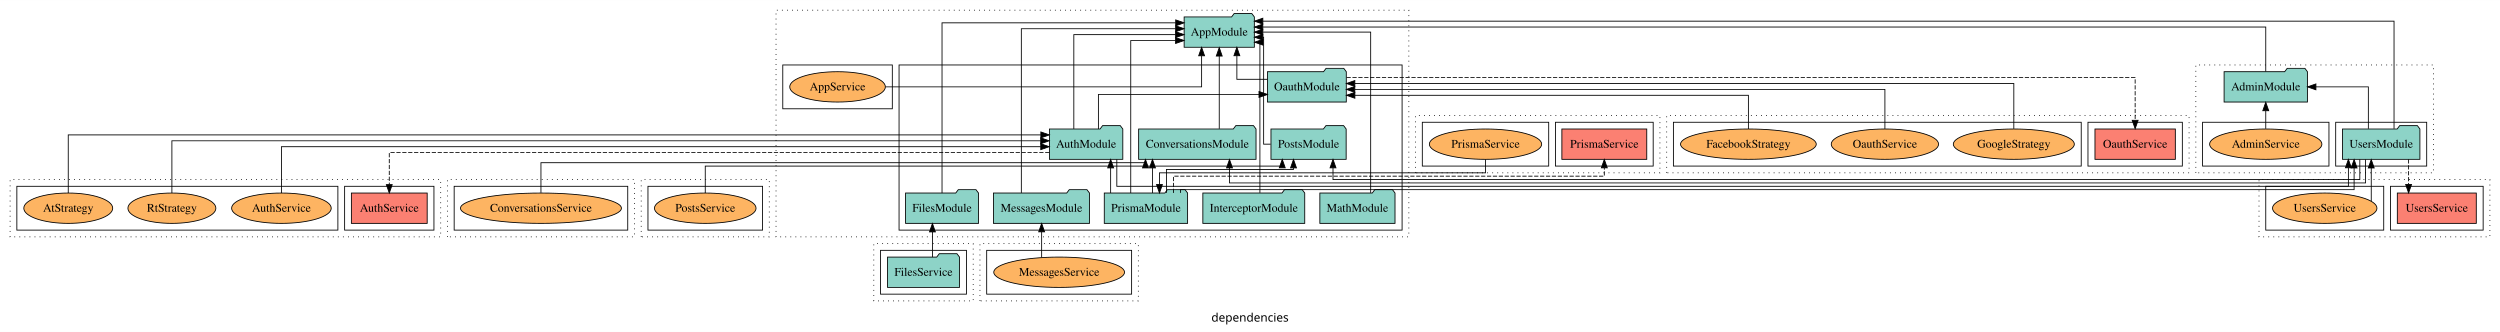
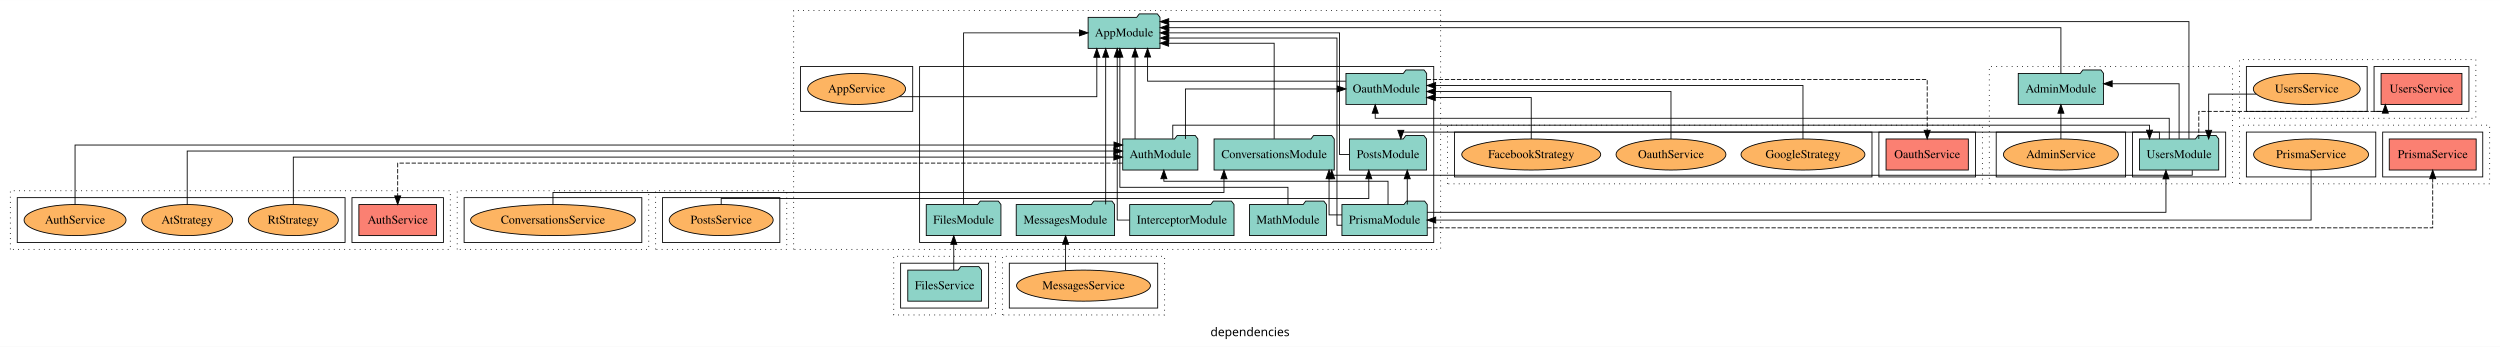
- <svg xmlns="http://www.w3.org/2000/svg" width="2967pt" height="394pt" viewBox="0.00 0.00 2967.00 393.80">
-   <g id="graph0" class="graph" transform="scale(1 1) rotate(0) translate(4 389.8)">
-     <polygon fill="white" stroke="transparent" points="-4,4 -4,-389.8 2963,-389.8 2963,4 -4,4" />
-     <text text-anchor="middle" x="1479.5" y="-8.2" font-family="sans-serif" font-size="14.00">dependencies</text>
+ <svg xmlns="http://www.w3.org/2000/svg" width="2898pt" height="402pt" viewBox="0.00 0.00 2898.00 401.80">
+   <g id="graph0" class="graph" transform="scale(1 1) rotate(0) translate(4 397.8)">
+     <polygon fill="white" stroke="transparent" points="-4,4 -4,-397.8 2894,-397.8 2894,4 -4,4" />
+     <text text-anchor="middle" x="1445" y="-8.2" font-family="sans-serif" font-size="14.00">dependencies</text>
    <g id="clust1" class="cluster">
-       <polygon fill="none" stroke="black" stroke-dasharray="1,5" points="2602,-184.8 2602,-312.8 2884,-312.8 2884,-184.8 2602,-184.8" />
+       <polygon fill="none" stroke="black" stroke-dasharray="1,5" points="2302,-184.8 2302,-320.8 2584,-320.8 2584,-184.8 2302,-184.8" />
    </g>
    <g id="clust3" class="cluster">
-       <polygon fill="none" stroke="black" points="2768,-192.8 2768,-244.8 2876,-244.8 2876,-192.8 2768,-192.8" />
+       <polygon fill="none" stroke="black" points="2468,-192.8 2468,-244.8 2576,-244.8 2576,-192.8 2468,-192.8" />
    </g>
    <g id="clust6" class="cluster">
-       <polygon fill="none" stroke="black" points="2610,-192.8 2610,-244.8 2760,-244.8 2760,-192.8 2610,-192.8" />
+       <polygon fill="none" stroke="black" points="2310,-192.8 2310,-244.8 2460,-244.8 2460,-192.8 2310,-192.8" />
    </g>
    <g id="clust7" class="cluster">
-       <polygon fill="none" stroke="black" stroke-dasharray="1,5" points="917,-108.8 917,-377.8 1668,-377.8 1668,-108.8 917,-108.8" />
+       <polygon fill="none" stroke="black" stroke-dasharray="1,5" points="916,-108.8 916,-385.8 1666,-385.8 1666,-108.8 916,-108.8" />
    </g>
    <g id="clust9" class="cluster">
-       <polygon fill="none" stroke="black" points="1063,-116.8 1063,-312.8 1660,-312.8 1660,-116.8 1063,-116.8" />
+       <polygon fill="none" stroke="black" points="1062,-116.8 1062,-320.8 1658,-320.8 1658,-116.8 1062,-116.8" />
    </g>
    <g id="clust12" class="cluster">
-       <polygon fill="none" stroke="black" points="925,-260.8 925,-312.8 1055,-312.8 1055,-260.8 925,-260.8" />
+       <polygon fill="none" stroke="black" points="924,-268.8 924,-320.8 1054,-320.8 1054,-268.8 924,-268.8" />
    </g>
    <g id="clust13" class="cluster">
-       <polygon fill="none" stroke="black" stroke-dasharray="1,5" points="8,-108.8 8,-176.8 519,-176.8 519,-108.8 8,-108.8" />
+       <polygon fill="none" stroke="black" stroke-dasharray="1,5" points="8,-108.8 8,-176.8 518,-176.8 518,-108.8 8,-108.8" />
    </g>
    <g id="clust16" class="cluster">
-       <polygon fill="none" stroke="black" points="405,-116.8 405,-168.8 511,-168.8 511,-116.8 405,-116.8" />
+       <polygon fill="none" stroke="black" points="404,-116.8 404,-168.8 510,-168.8 510,-116.8 404,-116.8" />
    </g>
    <g id="clust18" class="cluster">
-       <polygon fill="none" stroke="black" points="16,-116.8 16,-168.8 397,-168.8 397,-116.8 16,-116.8" />
+       <polygon fill="none" stroke="black" points="16,-116.8 16,-168.8 396,-168.8 396,-116.8 16,-116.8" />
    </g>
    <g id="clust19" class="cluster">
-       <polygon fill="none" stroke="black" stroke-dasharray="1,5" points="527,-108.8 527,-176.8 749,-176.8 749,-108.8 527,-108.8" />
+       <polygon fill="none" stroke="black" stroke-dasharray="1,5" points="526,-108.8 526,-176.8 748,-176.8 748,-108.8 526,-108.8" />
    </g>
    <g id="clust24" class="cluster">
-       <polygon fill="none" stroke="black" points="535,-116.8 535,-168.8 741,-168.8 741,-116.8 535,-116.8" />
+       <polygon fill="none" stroke="black" points="534,-116.8 534,-168.8 740,-168.8 740,-116.8 534,-116.8" />
    </g>
    <g id="clust25" class="cluster">
-       <polygon fill="none" stroke="black" stroke-dasharray="1,5" points="1033,-32.8 1033,-100.8 1151,-100.8 1151,-32.8 1033,-32.8" />
+       <polygon fill="none" stroke="black" stroke-dasharray="1,5" points="1032,-32.8 1032,-100.8 1150,-100.8 1150,-32.8 1032,-32.8" />
    </g>
    <g id="clust27" class="cluster">
-       <polygon fill="none" stroke="black" points="1041,-40.8 1041,-92.8 1143,-92.8 1143,-40.8 1041,-40.8" />
+       <polygon fill="none" stroke="black" points="1040,-40.8 1040,-92.8 1142,-92.8 1142,-40.8 1040,-40.8" />
    </g>
    <g id="clust43" class="cluster">
-       <polygon fill="none" stroke="black" stroke-dasharray="1,5" points="1159,-32.8 1159,-100.8 1347,-100.8 1347,-32.8 1159,-32.8" />
+       <polygon fill="none" stroke="black" stroke-dasharray="1,5" points="1158,-32.8 1158,-100.8 1346,-100.8 1346,-32.8 1158,-32.8" />
    </g>
    <g id="clust48" class="cluster">
-       <polygon fill="none" stroke="black" points="1167,-40.8 1167,-92.8 1339,-92.8 1339,-40.8 1167,-40.8" />
+       <polygon fill="none" stroke="black" points="1166,-40.8 1166,-92.8 1338,-92.8 1338,-40.8 1166,-40.8" />
    </g>
    <g id="clust49" class="cluster">
-       <polygon fill="none" stroke="black" stroke-dasharray="1,5" points="1974,-184.8 1974,-252.8 2594,-252.8 2594,-184.8 1974,-184.8" />
+       <polygon fill="none" stroke="black" stroke-dasharray="1,5" points="1674,-184.8 1674,-252.8 2294,-252.8 2294,-184.8 1674,-184.8" />
    </g>
    <g id="clust52" class="cluster">
-       <polygon fill="none" stroke="black" points="2474,-192.8 2474,-244.8 2586,-244.8 2586,-192.8 2474,-192.8" />
+       <polygon fill="none" stroke="black" points="2174,-192.8 2174,-244.8 2286,-244.8 2286,-192.8 2174,-192.8" />
    </g>
    <g id="clust54" class="cluster">
-       <polygon fill="none" stroke="black" points="1982,-192.8 1982,-244.8 2466,-244.8 2466,-192.8 1982,-192.8" />
+       <polygon fill="none" stroke="black" points="1682,-192.8 1682,-244.8 2166,-244.8 2166,-192.8 1682,-192.8" />
    </g>
    <g id="clust55" class="cluster">
-       <polygon fill="none" stroke="black" stroke-dasharray="1,5" points="757,-108.8 757,-176.8 909,-176.8 909,-108.8 757,-108.8" />
+       <polygon fill="none" stroke="black" stroke-dasharray="1,5" points="756,-108.8 756,-176.8 908,-176.8 908,-108.8 756,-108.8" />
    </g>
    <g id="clust60" class="cluster">
-       <polygon fill="none" stroke="black" points="765,-116.8 765,-168.8 901,-168.8 901,-116.8 765,-116.8" />
+       <polygon fill="none" stroke="black" points="764,-116.8 764,-168.8 900,-168.8 900,-116.8 764,-116.8" />
    </g>
    <g id="clust61" class="cluster">
-       <polygon fill="none" stroke="black" stroke-dasharray="1,5" points="1676,-184.8 1676,-252.8 1966,-252.8 1966,-184.8 1676,-184.8" />
+       <polygon fill="none" stroke="black" stroke-dasharray="1,5" points="2592,-184.8 2592,-252.8 2882,-252.8 2882,-184.8 2592,-184.8" />
    </g>
    <g id="clust64" class="cluster">
-       <polygon fill="none" stroke="black" points="1842,-192.8 1842,-244.8 1958,-244.8 1958,-192.8 1842,-192.8" />
+       <polygon fill="none" stroke="black" points="2758,-192.8 2758,-244.8 2874,-244.8 2874,-192.8 2758,-192.8" />
    </g>
    <g id="clust66" class="cluster">
-       <polygon fill="none" stroke="black" points="1684,-192.8 1684,-244.8 1834,-244.8 1834,-192.8 1684,-192.8" />
+       <polygon fill="none" stroke="black" points="2600,-192.8 2600,-244.8 2750,-244.8 2750,-192.8 2600,-192.8" />
    </g>
    <g id="clust67" class="cluster">
-       <polygon fill="none" stroke="black" stroke-dasharray="1,5" points="2677,-108.8 2677,-176.8 2951,-176.8 2951,-108.8 2677,-108.8" />
+       <polygon fill="none" stroke="black" stroke-dasharray="1,5" points="2592,-260.8 2592,-328.8 2866,-328.8 2866,-260.8 2592,-260.8" />
    </g>
    <g id="clust70" class="cluster">
-       <polygon fill="none" stroke="black" points="2833,-116.8 2833,-168.8 2943,-168.8 2943,-116.8 2833,-116.8" />
+       <polygon fill="none" stroke="black" points="2748,-268.8 2748,-320.8 2858,-320.8 2858,-268.8 2748,-268.8" />
    </g>
    <g id="clust72" class="cluster">
-       <polygon fill="none" stroke="black" points="2685,-116.8 2685,-168.8 2825,-168.8 2825,-116.8 2685,-116.8" />
+       <polygon fill="none" stroke="black" points="2600,-268.8 2600,-320.8 2740,-320.8 2740,-268.8 2600,-268.8" />
    </g>
    <g id="node1" class="node">
-       <polygon fill="#8dd3c7" stroke="black" points="2867.94,-236.8 2864.94,-240.8 2843.94,-240.8 2840.94,-236.8 2776.06,-236.8 2776.06,-200.8 2867.94,-200.8 2867.94,-236.8" />
-       <text text-anchor="middle" x="2822" y="-214.6" font-family="Times,serif" font-size="14.00">UsersModule</text>
+       <polygon fill="#8dd3c7" stroke="black" points="2567.94,-236.8 2564.94,-240.8 2543.94,-240.8 2540.94,-236.8 2476.06,-236.8 2476.06,-200.8 2567.94,-200.8 2567.94,-236.8" />
+       <text text-anchor="middle" x="2522" y="-214.6" font-family="Times,serif" font-size="14.00">UsersModule</text>
    </g>
    <g id="node2" class="node">
-       <polygon fill="#8dd3c7" stroke="black" points="2734.44,-304.8 2731.44,-308.8 2710.44,-308.8 2707.44,-304.8 2635.56,-304.8 2635.56,-268.8 2734.44,-268.8 2734.44,-304.8" />
-       <text text-anchor="middle" x="2685" y="-282.6" font-family="Times,serif" font-size="14.00">AdminModule</text>
+       <polygon fill="#8dd3c7" stroke="black" points="2434.44,-312.8 2431.44,-316.8 2410.44,-316.8 2407.44,-312.8 2335.56,-312.8 2335.56,-276.8 2434.44,-276.8 2434.44,-312.8" />
+       <text text-anchor="middle" x="2385" y="-290.6" font-family="Times,serif" font-size="14.00">AdminModule</text>
    </g>
    <g id="edge1" class="edge">
-       <path fill="none" stroke="black" d="M2806.76,-237.02C2806.76,-257.17 2806.76,-286.8 2806.76,-286.8 2806.76,-286.8 2744.52,-286.8 2744.52,-286.8" />
-       <polygon fill="black" stroke="black" points="2744.52,-283.3 2734.52,-286.8 2744.52,-290.3 2744.52,-283.3" />
+       <path fill="none" stroke="black" d="M2522,-237C2522,-261.16 2522,-300.8 2522,-300.8 2522,-300.8 2444.46,-300.8 2444.46,-300.8" />
+       <polygon fill="black" stroke="black" points="2444.46,-297.3 2434.46,-300.8 2444.46,-304.3 2444.46,-297.3" />
    </g>
    <g id="node5" class="node">
-       <polygon fill="#8dd3c7" stroke="black" points="1486.66,-236.8 1483.66,-240.8 1462.66,-240.8 1459.66,-236.8 1347.34,-236.8 1347.34,-200.8 1486.66,-200.8 1486.66,-236.8" />
-       <text text-anchor="middle" x="1417" y="-214.6" font-family="Times,serif" font-size="14.00">ConversationsModule</text>
+       <polygon fill="#8dd3c7" stroke="black" points="1542.66,-236.8 1539.66,-240.8 1518.66,-240.8 1515.66,-236.8 1403.34,-236.8 1403.34,-200.8 1542.66,-200.8 1542.66,-236.8" />
+       <text text-anchor="middle" x="1473" y="-214.6" font-family="Times,serif" font-size="14.00">ConversationsModule</text>
    </g>
    <g id="edge21" class="edge">
-       <path fill="none" stroke="black" d="M2803.42,-200.62C2803.42,-187.76 2803.42,-172.8 2803.42,-172.8 2803.42,-172.8 1455.17,-172.8 1455.17,-172.8 1455.17,-172.8 1455.17,-190.62 1455.17,-190.62" />
-       <polygon fill="black" stroke="black" points="1451.67,-190.62 1455.17,-200.62 1458.67,-190.62 1451.67,-190.62" />
+       <path fill="none" stroke="black" d="M2537.24,-200.61C2537.24,-197.26 2537.24,-194.8 2537.24,-194.8 2537.24,-194.8 1539.74,-194.8 1539.74,-194.8 1539.74,-194.8 1539.74,-195.38 1539.74,-195.38" />
+       <polygon fill="black" stroke="black" points="1536.24,-190.61 1539.74,-200.61 1543.24,-190.61 1536.24,-190.61" />
+     </g>
+     <g id="node10" class="node">
+       <polygon fill="#8dd3c7" stroke="black" points="1649.77,-312.8 1646.77,-316.8 1625.77,-316.8 1622.77,-312.8 1556.23,-312.8 1556.23,-276.8 1649.77,-276.8 1649.77,-312.8" />
+       <text text-anchor="middle" x="1603" y="-290.6" font-family="Times,serif" font-size="14.00">OauthModule</text>
+     </g>
+     <g id="edge26" class="edge">
+       <path fill="none" stroke="black" d="M2510.57,-236.86C2510.57,-248.24 2510.57,-260.8 2510.57,-260.8 2510.57,-260.8 1590.15,-260.8 1590.15,-260.8 1590.15,-260.8 1590.15,-266.61 1590.15,-266.61" />
+       <polygon fill="black" stroke="black" points="1586.65,-266.61 1590.15,-276.61 1593.65,-266.61 1586.65,-266.61" />
    </g>
    <g id="node11" class="node">
-       <polygon fill="#8dd3c7" stroke="black" points="1593.62,-236.8 1590.62,-240.8 1569.62,-240.8 1566.62,-236.8 1504.38,-236.8 1504.38,-200.8 1593.62,-200.8 1593.62,-236.8" />
-       <text text-anchor="middle" x="1549" y="-214.6" font-family="Times,serif" font-size="14.00">PostsModule</text>
+       <polygon fill="#8dd3c7" stroke="black" points="1649.62,-236.8 1646.62,-240.8 1625.62,-240.8 1622.62,-236.8 1560.38,-236.8 1560.38,-200.8 1649.62,-200.8 1649.62,-236.8" />
+       <text text-anchor="middle" x="1605" y="-214.6" font-family="Times,serif" font-size="14.00">PostsModule</text>
+     </g>
+     <g id="edge32" class="edge">
+       <path fill="none" stroke="black" d="M2499.14,-236.86C2499.14,-241.29 2499.14,-244.8 2499.14,-244.8 2499.14,-244.8 1619.85,-244.8 1619.85,-244.8 1619.85,-244.8 1619.85,-244.01 1619.85,-244.01" />
+       <polygon fill="black" stroke="black" points="1623.35,-246.86 1619.85,-236.86 1616.35,-246.86 1623.35,-246.86" />
+     </g>
+     <g id="node13" class="node">
+       <polygon fill="#8dd3c7" stroke="black" points="1340.66,-377.8 1337.66,-381.8 1316.66,-381.8 1313.66,-377.8 1257.34,-377.8 1257.34,-341.8 1340.66,-341.8 1340.66,-377.8" />
+       <text text-anchor="middle" x="1299" y="-355.6" font-family="Times,serif" font-size="14.00">AppModule</text>
+     </g>
+     <g id="edge13" class="edge">
+       <path fill="none" stroke="black" d="M2533.43,-237.07C2533.43,-277.86 2533.43,-372.8 2533.43,-372.8 2533.43,-372.8 1350.78,-372.8 1350.78,-372.8" />
+       <polygon fill="black" stroke="black" points="1350.78,-369.3 1340.78,-372.8 1350.78,-376.3 1350.78,-369.3" />
+     </g>
+     <g id="node29" class="node">
+       <polygon fill="#fb8072" stroke="black" points="2849.86,-312.8 2756.14,-312.8 2756.14,-276.8 2849.86,-276.8 2849.86,-312.8" />
+       <text text-anchor="middle" x="2803" y="-290.6" font-family="Times,serif" font-size="14.00">UsersService </text>
+     </g>
+     <g id="edge38" class="edge">
+       <path fill="none" stroke="black" stroke-dasharray="5,2" d="M2544.86,-236.85C2544.86,-251.17 2544.86,-268.8 2544.86,-268.8 2544.86,-268.8 2761.07,-268.8 2761.07,-268.8 2761.07,-268.8 2761.07,-269.59 2761.07,-269.59" />
+       <polygon fill="black" stroke="black" points="2757.57,-266.74 2761.07,-276.74 2764.57,-266.74 2757.57,-266.74" />
+     </g>
+     <g id="edge3" class="edge">
+       <path fill="none" stroke="black" d="M2385,-313.08C2385,-334.12 2385,-365.8 2385,-365.8 2385,-365.8 1350.91,-365.8 1350.91,-365.8" />
+       <polygon fill="black" stroke="black" points="1350.91,-362.3 1340.91,-365.8 1350.91,-369.3 1350.91,-362.3" />
+     </g>
+     <g id="node3" class="node">
+       <ellipse fill="#fdb462" stroke="black" cx="2385" cy="-218.8" rx="66.64" ry="18" />
+       <text text-anchor="middle" x="2385" y="-214.6" font-family="Times,serif" font-size="14.00">AdminService</text>
+     </g>
+     <g id="edge2" class="edge">
+       <path fill="none" stroke="black" d="M2385,-236.81C2385,-236.81 2385,-266.65 2385,-266.65" />
+       <polygon fill="black" stroke="black" points="2381.5,-266.65 2385,-276.65 2388.5,-266.65 2381.5,-266.65" />
+     </g>
+     <g id="node4" class="node">
+       <polygon fill="#8dd3c7" stroke="black" points="1384.55,-236.8 1381.55,-240.8 1360.55,-240.8 1357.55,-236.8 1297.45,-236.8 1297.45,-200.8 1384.55,-200.8 1384.55,-236.8" />
+       <text text-anchor="middle" x="1341" y="-214.6" font-family="Times,serif" font-size="14.00">AuthModule</text>
+     </g>
+     <g id="edge36" class="edge">
+       <path fill="none" stroke="black" d="M1355.48,-236.99C1355.48,-245.08 1355.48,-252.8 1355.48,-252.8 1355.48,-252.8 2487.71,-252.8 2487.71,-252.8 2487.71,-252.8 2487.71,-246.99 2487.71,-246.99" />
+       <polygon fill="black" stroke="black" points="2491.21,-246.99 2487.71,-236.99 2484.21,-246.99 2491.21,-246.99" />
+     </g>
+     <g id="edge25" class="edge">
+       <path fill="none" stroke="black" d="M1370.13,-236.81C1370.13,-259.29 1370.13,-294.8 1370.13,-294.8 1370.13,-294.8 1546.15,-294.8 1546.15,-294.8" />
+       <polygon fill="black" stroke="black" points="1546.15,-298.3 1556.15,-294.8 1546.15,-291.3 1546.15,-298.3" />
+     </g>
+     <g id="edge4" class="edge">
+       <path fill="none" stroke="black" d="M1311.76,-236.94C1311.76,-236.94 1311.76,-331.73 1311.76,-331.73" />
+       <polygon fill="black" stroke="black" points="1308.26,-331.72 1311.76,-341.73 1315.26,-331.73 1308.26,-331.72" />
+     </g>
+     <g id="node15" class="node">
+       <polygon fill="#fb8072" stroke="black" points="501.98,-160.8 412.02,-160.8 412.02,-124.8 501.98,-124.8 501.98,-160.8" />
+       <text text-anchor="middle" x="457" y="-138.6" font-family="Times,serif" font-size="14.00">AuthService </text>
+     </g>
+     <g id="edge16" class="edge">
+       <path fill="none" stroke="black" stroke-dasharray="5,2" d="M1297.16,-208.8C1118.79,-208.8 457,-208.8 457,-208.8 457,-208.8 457,-170.83 457,-170.83" />
+       <polygon fill="black" stroke="black" points="460.5,-170.83 457,-160.83 453.5,-170.83 460.5,-170.83" />
+     </g>
+     <g id="edge5" class="edge">
+       <path fill="none" stroke="black" d="M1473,-237.01C1473,-272.57 1473,-347.8 1473,-347.8 1473,-347.8 1350.68,-347.8 1350.68,-347.8" />
+       <polygon fill="black" stroke="black" points="1350.68,-344.3 1340.68,-347.8 1350.68,-351.3 1350.68,-344.3" />
+     </g>
+     <g id="node6" class="node">
+       <polygon fill="#8dd3c7" stroke="black" points="1156.28,-160.8 1153.28,-164.8 1132.28,-164.8 1129.28,-160.8 1069.72,-160.8 1069.72,-124.8 1156.28,-124.8 1156.28,-160.8" />
+       <text text-anchor="middle" x="1113" y="-138.6" font-family="Times,serif" font-size="14.00">FilesModule</text>
+     </g>
+     <g id="edge6" class="edge">
+       <path fill="none" stroke="black" d="M1113,-160.93C1113,-213.08 1113,-359.8 1113,-359.8 1113,-359.8 1247.26,-359.8 1247.26,-359.8" />
+       <polygon fill="black" stroke="black" points="1247.26,-363.3 1257.26,-359.8 1247.26,-356.3 1247.26,-363.3" />
+     </g>
+     <g id="node7" class="node">
+       <polygon fill="#8dd3c7" stroke="black" points="1426.46,-160.8 1423.46,-164.8 1402.46,-164.8 1399.46,-160.8 1305.54,-160.8 1305.54,-124.8 1426.46,-124.8 1426.46,-160.8" />
+       <text text-anchor="middle" x="1366" y="-138.6" font-family="Times,serif" font-size="14.00">InterceptorModule</text>
+     </g>
+     <g id="edge7" class="edge">
+       <path fill="none" stroke="black" d="M1305.52,-142.8C1297,-142.8 1291.07,-142.8 1291.07,-142.8 1291.07,-142.8 1291.07,-331.67 1291.07,-331.67" />
+       <polygon fill="black" stroke="black" points="1287.57,-331.67 1291.07,-341.67 1294.57,-331.67 1287.57,-331.67" />
+     </g>
+     <g id="node8" class="node">
+       <polygon fill="#8dd3c7" stroke="black" points="1533.6,-160.8 1530.6,-164.8 1509.6,-164.8 1506.6,-160.8 1444.4,-160.8 1444.4,-124.8 1533.6,-124.8 1533.6,-160.8" />
+       <text text-anchor="middle" x="1489" y="-138.6" font-family="Times,serif" font-size="14.00">MathModule</text>
+     </g>
+     <g id="edge8" class="edge">
+       <path fill="none" stroke="black" d="M1489,-160.91C1489,-170.7 1489,-180.8 1489,-180.8 1489,-180.8 1294.15,-180.8 1294.15,-180.8 1294.15,-180.8 1294.15,-331.65 1294.15,-331.65" />
+       <polygon fill="black" stroke="black" points="1290.65,-331.65 1294.15,-341.65 1297.65,-331.65 1290.65,-331.65" />
+     </g>
+     <g id="node9" class="node">
+       <polygon fill="#8dd3c7" stroke="black" points="1287.99,-160.8 1284.99,-164.8 1263.99,-164.8 1260.99,-160.8 1174.01,-160.8 1174.01,-124.8 1287.99,-124.8 1287.99,-160.8" />
+       <text text-anchor="middle" x="1231" y="-138.6" font-family="Times,serif" font-size="14.00">MessagesModule</text>
+     </g>
+     <g id="edge9" class="edge">
+       <path fill="none" stroke="black" d="M1277.72,-160.93C1277.72,-160.93 1277.72,-331.57 1277.72,-331.57" />
+       <polygon fill="black" stroke="black" points="1274.22,-331.57 1277.72,-341.57 1281.22,-331.57 1274.22,-331.57" />
+     </g>
+     <g id="edge10" class="edge">
+       <path fill="none" stroke="black" d="M1556.06,-303.8C1477.12,-303.8 1326.3,-303.8 1326.3,-303.8 1326.3,-303.8 1326.3,-331.77 1326.3,-331.77" />
+       <polygon fill="black" stroke="black" points="1322.8,-331.77 1326.3,-341.77 1329.8,-331.77 1322.8,-331.77" />
+     </g>
+     <g id="node22" class="node">
+       <polygon fill="#fb8072" stroke="black" points="2277.69,-236.8 2182.31,-236.8 2182.31,-200.8 2277.69,-200.8 2277.69,-236.8" />
+       <text text-anchor="middle" x="2230" y="-214.6" font-family="Times,serif" font-size="14.00">OauthService </text>
+     </g>
+     <g id="edge27" class="edge">
+       <path fill="none" stroke="black" stroke-dasharray="5,2" d="M1649.87,-305.8C1795.43,-305.8 2230,-305.8 2230,-305.8 2230,-305.8 2230,-246.83 2230,-246.83" />
+       <polygon fill="black" stroke="black" points="2233.5,-246.83 2230,-236.83 2226.5,-246.83 2233.5,-246.83" />
+     </g>
+     <g id="edge11" class="edge">
+       <path fill="none" stroke="black" d="M1560.17,-218.8C1553.49,-218.8 1548.8,-218.8 1548.8,-218.8 1548.8,-218.8 1548.8,-359.8 1548.8,-359.8 1548.8,-359.8 1350.81,-359.8 1350.81,-359.8" />
+       <polygon fill="black" stroke="black" points="1350.81,-356.3 1340.81,-359.8 1350.81,-363.3 1350.81,-356.3" />
+     </g>
+     <g id="node12" class="node">
+       <polygon fill="#8dd3c7" stroke="black" points="1650.44,-160.8 1647.44,-164.8 1626.44,-164.8 1623.44,-160.8 1551.56,-160.8 1551.56,-124.8 1650.44,-124.8 1650.44,-160.8" />
+       <text text-anchor="middle" x="1601" y="-138.6" font-family="Times,serif" font-size="14.00">PrismaModule</text>
+     </g>
+     <g id="edge37" class="edge">
+       <path fill="none" stroke="black" d="M1650.34,-151.8C1839.35,-151.8 2506.76,-151.8 2506.76,-151.8 2506.76,-151.8 2506.76,-190.49 2506.76,-190.49" />
+       <polygon fill="black" stroke="black" points="2503.26,-190.49 2506.76,-200.49 2510.26,-190.49 2503.26,-190.49" />
+     </g>
+     <g id="edge15" class="edge">
+       <path fill="none" stroke="black" d="M1605,-160.84C1605,-173.36 1605,-187.8 1605,-187.8 1605,-187.8 1345.15,-187.8 1345.15,-187.8 1345.15,-187.8 1345.15,-190.77 1345.15,-190.77" />
+       <polygon fill="black" stroke="black" points="1341.65,-190.77 1345.15,-200.77 1348.65,-190.77 1341.65,-190.77" />
+     </g>
+     <g id="edge20" class="edge">
+       <path fill="none" stroke="black" d="M1551.57,-148.8C1542.93,-148.8 1536.64,-148.8 1536.64,-148.8 1536.64,-148.8 1536.64,-190.77 1536.64,-190.77" />
+       <polygon fill="black" stroke="black" points="1533.14,-190.77 1536.64,-200.77 1540.14,-190.77 1533.14,-190.77" />
    </g>
    <g id="edge31" class="edge">
-       <path fill="none" stroke="black" d="M2796.63,-200.74C2796.63,-189.36 2796.63,-176.8 2796.63,-176.8 2796.63,-176.8 1578.01,-176.8 1578.01,-176.8 1578.01,-176.8 1578.01,-190.74 1578.01,-190.74" />
-       <polygon fill="black" stroke="black" points="1574.51,-190.74 1578.01,-200.74 1581.51,-190.74 1574.51,-190.74" />
-     </g>
-     <g id="node13" class="node">
-       <polygon fill="#8dd3c7" stroke="black" points="1484.66,-369.8 1481.66,-373.8 1460.66,-373.8 1457.66,-369.8 1401.34,-369.8 1401.34,-333.8 1484.66,-333.8 1484.66,-369.8" />
-       <text text-anchor="middle" x="1443" y="-347.6" font-family="Times,serif" font-size="14.00">AppModule</text>
-     </g>
-     <g id="edge13" class="edge">
-       <path fill="none" stroke="black" d="M2837.24,-237C2837.24,-276.13 2837.24,-364.8 2837.24,-364.8 2837.24,-364.8 1494.73,-364.8 1494.73,-364.8" />
-       <polygon fill="black" stroke="black" points="1494.73,-361.3 1484.73,-364.8 1494.73,-368.3 1494.73,-361.3" />
-     </g>
-     <g id="node29" class="node">
-       <polygon fill="#fb8072" stroke="black" points="2934.86,-160.8 2841.14,-160.8 2841.14,-124.8 2934.86,-124.8 2934.86,-160.8" />
-       <text text-anchor="middle" x="2888" y="-138.6" font-family="Times,serif" font-size="14.00">UsersService </text>
-     </g>
-     <g id="edge37" class="edge">
-       <path fill="none" stroke="black" stroke-dasharray="5,2" d="M2854.52,-200.79C2854.52,-200.79 2854.52,-170.95 2854.52,-170.95" />
-       <polygon fill="black" stroke="black" points="2858.02,-170.95 2854.52,-160.95 2851.02,-170.95 2858.02,-170.95" />
-     </g>
-     <g id="edge3" class="edge">
-       <path fill="none" stroke="black" d="M2685,-305.08C2685,-326.12 2685,-357.8 2685,-357.8 2685,-357.8 1494.68,-357.8 1494.68,-357.8" />
-       <polygon fill="black" stroke="black" points="1494.68,-354.3 1484.68,-357.8 1494.68,-361.3 1494.68,-354.3" />
-     </g>
-     <g id="node3" class="node">
-       <ellipse fill="#fdb462" stroke="black" cx="2685" cy="-218.8" rx="66.64" ry="18" />
-       <text text-anchor="middle" x="2685" y="-214.6" font-family="Times,serif" font-size="14.00">AdminService</text>
-     </g>
-     <g id="edge2" class="edge">
-       <path fill="none" stroke="black" d="M2685,-237.02C2685,-237.02 2685,-258.53 2685,-258.53" />
-       <polygon fill="black" stroke="black" points="2681.5,-258.53 2685,-268.53 2688.5,-258.53 2681.5,-258.53" />
-     </g>
-     <g id="node4" class="node">
-       <polygon fill="#8dd3c7" stroke="black" points="1328.55,-236.8 1325.55,-240.8 1304.55,-240.8 1301.55,-236.8 1241.45,-236.8 1241.45,-200.8 1328.55,-200.8 1328.55,-236.8" />
-       <text text-anchor="middle" x="1285" y="-214.6" font-family="Times,serif" font-size="14.00">AuthModule</text>
+       <path fill="none" stroke="black" d="M1627.28,-160.81C1627.28,-160.81 1627.28,-190.65 1627.28,-190.65" />
+       <polygon fill="black" stroke="black" points="1623.78,-190.65 1627.28,-200.65 1630.78,-190.65 1623.78,-190.65" />
+     </g>
+     <g id="edge12" class="edge">
+       <path fill="none" stroke="black" d="M1551.72,-136.8C1548.09,-136.8 1545.81,-136.8 1545.81,-136.8 1545.81,-136.8 1545.81,-353.8 1545.81,-353.8 1545.81,-353.8 1350.87,-353.8 1350.87,-353.8" />
+       <polygon fill="black" stroke="black" points="1350.87,-350.3 1340.87,-353.8 1350.87,-357.3 1350.87,-350.3" />
+     </g>
+     <g id="node27" class="node">
+       <polygon fill="#fb8072" stroke="black" points="2866.37,-236.8 2765.63,-236.8 2765.63,-200.8 2866.37,-200.8 2866.37,-236.8" />
+       <text text-anchor="middle" x="2816" y="-214.6" font-family="Times,serif" font-size="14.00">PrismaService </text>
+     </g>
+     <g id="edge34" class="edge">
+       <path fill="none" stroke="black" stroke-dasharray="5,2" d="M1650.51,-133.8C1878.48,-133.8 2816,-133.8 2816,-133.8 2816,-133.8 2816,-190.77 2816,-190.77" />
+       <polygon fill="black" stroke="black" points="2812.5,-190.77 2816,-200.77 2819.5,-190.77 2812.5,-190.77" />
+     </g>
+     <g id="node14" class="node">
+       <ellipse fill="#fdb462" stroke="black" cx="989" cy="-294.8" rx="56.75" ry="18" />
+       <text text-anchor="middle" x="989" y="-290.6" font-family="Times,serif" font-size="14.00">AppService</text>
+     </g>
+     <g id="edge14" class="edge">
+       <path fill="none" stroke="black" d="M1038.14,-285.8C1118.07,-285.8 1267.44,-285.8 1267.44,-285.8 1267.44,-285.8 1267.44,-331.51 1267.44,-331.51" />
+       <polygon fill="black" stroke="black" points="1263.94,-331.51 1267.44,-341.51 1270.94,-331.51 1263.94,-331.51" />
+     </g>
+     <g id="node16" class="node">
+       <ellipse fill="#fdb462" stroke="black" cx="213" cy="-142.8" rx="52.75" ry="18" />
+       <text text-anchor="middle" x="213" y="-138.6" font-family="Times,serif" font-size="14.00">AtStrategy</text>
+     </g>
+     <g id="edge17" class="edge">
+       <path fill="none" stroke="black" d="M213,-160.95C213,-184.56 213,-222.8 213,-222.8 213,-222.8 1287.13,-222.8 1287.13,-222.8" />
+       <polygon fill="black" stroke="black" points="1287.13,-226.3 1297.13,-222.8 1287.13,-219.3 1287.13,-226.3" />
+     </g>
+     <g id="node17" class="node">
+       <ellipse fill="#fdb462" stroke="black" cx="83" cy="-142.8" rx="59.11" ry="18" />
+       <text text-anchor="middle" x="83" y="-138.6" font-family="Times,serif" font-size="14.00">AuthService</text>
+     </g>
+     <g id="edge18" class="edge">
+       <path fill="none" stroke="black" d="M83,-160.83C83,-186.31 83,-229.8 83,-229.8 83,-229.8 1287.33,-229.8 1287.33,-229.8" />
+       <polygon fill="black" stroke="black" points="1287.33,-233.3 1297.33,-229.8 1287.33,-226.3 1287.33,-233.3" />
+     </g>
+     <g id="node18" class="node">
+       <ellipse fill="#fdb462" stroke="black" cx="336" cy="-142.8" rx="52.19" ry="18" />
+       <text text-anchor="middle" x="336" y="-138.6" font-family="Times,serif" font-size="14.00">RtStrategy</text>
+     </g>
+     <g id="edge19" class="edge">
+       <path fill="none" stroke="black" d="M336,-160.84C336,-182.46 336,-215.8 336,-215.8 336,-215.8 1287.17,-215.8 1287.17,-215.8" />
+       <polygon fill="black" stroke="black" points="1287.17,-219.3 1297.17,-215.8 1287.17,-212.3 1287.17,-219.3" />
+     </g>
+     <g id="node19" class="node">
+       <ellipse fill="#fdb462" stroke="black" cx="637" cy="-142.8" rx="95.49" ry="18" />
+       <text text-anchor="middle" x="637" y="-138.6" font-family="Times,serif" font-size="14.00">ConversationsService</text>
+     </g>
+     <g id="edge22" class="edge">
+       <path fill="none" stroke="black" d="M637,-161.04C637,-168.23 637,-174.8 637,-174.8 637,-174.8 1414.83,-174.8 1414.83,-174.8 1414.83,-174.8 1414.83,-190.65 1414.83,-190.65" />
+       <polygon fill="black" stroke="black" points="1411.33,-190.65 1414.83,-200.65 1418.33,-190.65 1411.33,-190.65" />
+     </g>
+     <g id="node20" class="node">
+       <polygon fill="#8dd3c7" stroke="black" points="1133.71,-84.8 1130.71,-88.8 1109.71,-88.8 1106.71,-84.8 1048.29,-84.8 1048.29,-48.8 1133.71,-48.8 1133.71,-84.8" />
+       <text text-anchor="middle" x="1091" y="-62.6" font-family="Times,serif" font-size="14.00">FilesService</text>
+     </g>
+     <g id="edge23" class="edge">
+       <path fill="none" stroke="black" d="M1101.61,-84.81C1101.61,-84.81 1101.61,-114.65 1101.61,-114.65" />
+       <polygon fill="black" stroke="black" points="1098.11,-114.65 1101.61,-124.65 1105.11,-114.65 1098.11,-114.65" />
+     </g>
+     <g id="node21" class="node">
+       <ellipse fill="#fdb462" stroke="black" cx="1252" cy="-66.8" rx="77.58" ry="18" />
+       <text text-anchor="middle" x="1252" y="-62.6" font-family="Times,serif" font-size="14.00">MessagesService</text>
+     </g>
+     <g id="edge24" class="edge">
+       <path fill="none" stroke="black" d="M1231.23,-84.43C1231.23,-84.43 1231.23,-114.74 1231.23,-114.74" />
+       <polygon fill="black" stroke="black" points="1227.73,-114.74 1231.23,-124.74 1234.73,-114.74 1227.73,-114.74" />
+     </g>
+     <g id="node23" class="node">
+       <ellipse fill="#fdb462" stroke="black" cx="1771" cy="-218.8" rx="80.52" ry="18" />
+       <text text-anchor="middle" x="1771" y="-214.6" font-family="Times,serif" font-size="14.00">FacebookStrategy</text>
+     </g>
+     <g id="edge28" class="edge">
+       <path fill="none" stroke="black" d="M1771,-236.83C1771,-256.38 1771,-284.8 1771,-284.8 1771,-284.8 1659.8,-284.8 1659.8,-284.8" />
+       <polygon fill="black" stroke="black" points="1659.8,-281.3 1649.8,-284.8 1659.8,-288.3 1659.8,-281.3" />
+     </g>
+     <g id="node24" class="node">
+       <ellipse fill="#fdb462" stroke="black" cx="2086" cy="-218.8" rx="71.79" ry="18" />
+       <text text-anchor="middle" x="2086" y="-214.6" font-family="Times,serif" font-size="14.00">GoogleStrategy</text>
+     </g>
+     <g id="edge29" class="edge">
+       <path fill="none" stroke="black" d="M2086,-236.95C2086,-260.56 2086,-298.8 2086,-298.8 2086,-298.8 1660.19,-298.8 1660.19,-298.8" />
+       <polygon fill="black" stroke="black" points="1660.19,-295.3 1650.19,-298.8 1660.19,-302.3 1660.19,-295.3" />
+     </g>
+     <g id="node25" class="node">
+       <ellipse fill="#fdb462" stroke="black" cx="1933" cy="-218.8" rx="63.69" ry="18" />
+       <text text-anchor="middle" x="1933" y="-214.6" font-family="Times,serif" font-size="14.00">OauthService</text>
+     </g>
+     <g id="edge30" class="edge">
+       <path fill="none" stroke="black" d="M1933,-236.84C1933,-258.46 1933,-291.8 1933,-291.8 1933,-291.8 1659.93,-291.8 1659.93,-291.8" />
+       <polygon fill="black" stroke="black" points="1659.93,-288.3 1649.93,-291.8 1659.93,-295.3 1659.93,-288.3" />
+     </g>
+     <g id="node26" class="node">
+       <ellipse fill="#fdb462" stroke="black" cx="832" cy="-142.8" rx="60.28" ry="18" />
+       <text text-anchor="middle" x="832" y="-138.6" font-family="Times,serif" font-size="14.00">PostsService</text>
+     </g>
+     <g id="edge33" class="edge">
+       <path fill="none" stroke="black" d="M832,-160.97C832,-164.85 832,-167.8 832,-167.8 832,-167.8 1582.72,-167.8 1582.72,-167.8 1582.72,-167.8 1582.72,-190.68 1582.72,-190.68" />
+       <polygon fill="black" stroke="black" points="1579.22,-190.68 1582.72,-200.68 1586.22,-190.68 1579.22,-190.68" />
+     </g>
+     <g id="node28" class="node">
+       <ellipse fill="#fdb462" stroke="black" cx="2675" cy="-218.8" rx="66.64" ry="18" />
+       <text text-anchor="middle" x="2675" y="-214.6" font-family="Times,serif" font-size="14.00">PrismaService</text>
    </g>
    <g id="edge35" class="edge">
-       <path fill="none" stroke="black" d="M1321.44,-200.75C1321.44,-186.43 1321.44,-168.8 1321.44,-168.8 1321.44,-168.8 2783.07,-168.8 2783.07,-168.8 2783.07,-168.8 2783.07,-190.75 2783.07,-190.75" />
-       <polygon fill="black" stroke="black" points="2779.57,-190.75 2783.07,-200.75 2786.57,-190.75 2779.57,-190.75" />
-     </g>
-     <g id="node10" class="node">
-       <polygon fill="#8dd3c7" stroke="black" points="1593.77,-304.8 1590.77,-308.8 1569.77,-308.8 1566.77,-304.8 1500.23,-304.8 1500.23,-268.8 1593.77,-268.8 1593.77,-304.8" />
-       <text text-anchor="middle" x="1547" y="-282.6" font-family="Times,serif" font-size="14.00">OauthModule</text>
-     </g>
-     <g id="edge25" class="edge">
-       <path fill="none" stroke="black" d="M1299.59,-236.82C1299.59,-254.17 1299.59,-277.8 1299.59,-277.8 1299.59,-277.8 1490.17,-277.8 1490.17,-277.8" />
-       <polygon fill="black" stroke="black" points="1490.17,-281.3 1500.17,-277.8 1490.17,-274.3 1490.17,-281.3" />
-     </g>
-     <g id="edge4" class="edge">
-       <path fill="none" stroke="black" d="M1270.41,-236.88C1270.41,-272.6 1270.41,-348.8 1270.41,-348.8 1270.41,-348.8 1391.22,-348.8 1391.22,-348.8" />
-       <polygon fill="black" stroke="black" points="1391.22,-352.3 1401.22,-348.8 1391.22,-345.3 1391.22,-352.3" />
-     </g>
-     <g id="node15" class="node">
-       <polygon fill="#fb8072" stroke="black" points="502.98,-160.8 413.02,-160.8 413.02,-124.8 502.98,-124.8 502.98,-160.8" />
-       <text text-anchor="middle" x="458" y="-138.6" font-family="Times,serif" font-size="14.00">AuthService </text>
-     </g>
-     <g id="edge16" class="edge">
-       <path fill="none" stroke="black" stroke-dasharray="5,2" d="M1241.41,-208.8C1070.84,-208.8 458,-208.8 458,-208.8 458,-208.8 458,-170.83 458,-170.83" />
-       <polygon fill="black" stroke="black" points="461.5,-170.83 458,-160.83 454.5,-170.83 461.5,-170.83" />
-     </g>
-     <g id="edge5" class="edge">
-       <path fill="none" stroke="black" d="M1443,-237.01C1443,-237.01 1443,-323.38 1443,-323.38" />
-       <polygon fill="black" stroke="black" points="1439.5,-323.38 1443,-333.38 1446.5,-323.38 1439.5,-323.38" />
-     </g>
-     <g id="node6" class="node">
-       <polygon fill="#8dd3c7" stroke="black" points="1157.28,-160.8 1154.28,-164.8 1133.28,-164.8 1130.28,-160.8 1070.72,-160.8 1070.72,-124.8 1157.28,-124.8 1157.28,-160.8" />
-       <text text-anchor="middle" x="1114" y="-138.6" font-family="Times,serif" font-size="14.00">FilesModule</text>
-     </g>
-     <g id="edge6" class="edge">
-       <path fill="none" stroke="black" d="M1114,-160.8C1114,-213.35 1114,-362.8 1114,-362.8 1114,-362.8 1391.33,-362.8 1391.33,-362.8" />
-       <polygon fill="black" stroke="black" points="1391.33,-366.3 1401.33,-362.8 1391.33,-359.3 1391.33,-366.3" />
-     </g>
-     <g id="node7" class="node">
-       <polygon fill="#8dd3c7" stroke="black" points="1544.46,-160.8 1541.46,-164.8 1520.46,-164.8 1517.46,-160.8 1423.54,-160.8 1423.54,-124.8 1544.46,-124.8 1544.46,-160.8" />
-       <text text-anchor="middle" x="1484" y="-138.6" font-family="Times,serif" font-size="14.00">InterceptorModule</text>
-     </g>
-     <g id="edge7" class="edge">
-       <path fill="none" stroke="black" d="M1491.26,-160.98C1491.26,-209.75 1491.26,-339.8 1491.26,-339.8 1491.26,-339.8 1490.63,-339.8 1490.63,-339.8" />
-       <polygon fill="black" stroke="black" points="1494.95,-336.3 1484.95,-339.8 1494.95,-343.3 1494.95,-336.3" />
-     </g>
-     <g id="node8" class="node">
-       <polygon fill="#8dd3c7" stroke="black" points="1651.6,-160.8 1648.6,-164.8 1627.6,-164.8 1624.6,-160.8 1562.4,-160.8 1562.4,-124.8 1651.6,-124.8 1651.6,-160.8" />
-       <text text-anchor="middle" x="1607" y="-138.6" font-family="Times,serif" font-size="14.00">MathModule</text>
-     </g>
-     <g id="edge8" class="edge">
-       <path fill="none" stroke="black" d="M1622.72,-160.98C1622.72,-211.83 1622.72,-351.8 1622.72,-351.8 1622.72,-351.8 1494.68,-351.8 1494.68,-351.8" />
-       <polygon fill="black" stroke="black" points="1494.68,-348.3 1484.68,-351.8 1494.68,-355.3 1494.68,-348.3" />
-     </g>
-     <g id="node9" class="node">
-       <polygon fill="#8dd3c7" stroke="black" points="1288.99,-160.8 1285.99,-164.8 1264.99,-164.8 1261.99,-160.8 1175.01,-160.8 1175.01,-124.8 1288.99,-124.8 1288.99,-160.8" />
-       <text text-anchor="middle" x="1232" y="-138.6" font-family="Times,serif" font-size="14.00">MessagesModule</text>
-     </g>
-     <g id="edge9" class="edge">
-       <path fill="none" stroke="black" d="M1208.12,-160.96C1208.12,-212.47 1208.12,-355.8 1208.12,-355.8 1208.12,-355.8 1391.28,-355.8 1391.28,-355.8" />
-       <polygon fill="black" stroke="black" points="1391.28,-359.3 1401.28,-355.8 1391.28,-352.3 1391.28,-359.3" />
-     </g>
-     <g id="edge10" class="edge">
-       <path fill="none" stroke="black" d="M1500.12,-295.8C1481.27,-295.8 1463.92,-295.8 1463.92,-295.8 1463.92,-295.8 1463.92,-323.77 1463.92,-323.77" />
-       <polygon fill="black" stroke="black" points="1460.42,-323.77 1463.92,-333.77 1467.42,-323.77 1460.42,-323.77" />
-     </g>
-     <g id="node22" class="node">
-       <polygon fill="#fb8072" stroke="black" points="2577.69,-236.8 2482.31,-236.8 2482.31,-200.8 2577.69,-200.8 2577.69,-236.8" />
-       <text text-anchor="middle" x="2530" y="-214.6" font-family="Times,serif" font-size="14.00">OauthService </text>
-     </g>
-     <g id="edge26" class="edge">
-       <path fill="none" stroke="black" stroke-dasharray="5,2" d="M1594.08,-297.8C1789.94,-297.8 2530,-297.8 2530,-297.8 2530,-297.8 2530,-247.12 2530,-247.12" />
-       <polygon fill="black" stroke="black" points="2533.5,-247.12 2530,-237.12 2526.5,-247.12 2533.5,-247.12" />
-     </g>
-     <g id="edge11" class="edge">
-       <path fill="none" stroke="black" d="M1504.02,-218.8C1499.02,-218.8 1495.69,-218.8 1495.69,-218.8 1495.69,-218.8 1495.69,-345.8 1495.69,-345.8 1495.69,-345.8 1494.6,-345.8 1494.6,-345.8" />
-       <polygon fill="black" stroke="black" points="1494.77,-342.3 1484.77,-345.8 1494.77,-349.3 1494.77,-342.3" />
-     </g>
-     <g id="node12" class="node">
-       <polygon fill="#8dd3c7" stroke="black" points="1405.44,-160.8 1402.44,-164.8 1381.44,-164.8 1378.44,-160.8 1306.56,-160.8 1306.56,-124.8 1405.44,-124.8 1405.44,-160.8" />
-       <text text-anchor="middle" x="1356" y="-138.6" font-family="Times,serif" font-size="14.00">PrismaModule</text>
-     </g>
-     <g id="edge36" class="edge">
-       <path fill="none" stroke="black" d="M1396.93,-160.97C1396.93,-163.25 1396.93,-164.8 1396.93,-164.8 1396.93,-164.8 2789.85,-164.8 2789.85,-164.8 2789.85,-164.8 2789.85,-190.52 2789.85,-190.52" />
-       <polygon fill="black" stroke="black" points="2786.35,-190.52 2789.85,-200.52 2793.35,-190.52 2786.35,-190.52" />
-     </g>
-     <g id="edge15" class="edge">
-       <path fill="none" stroke="black" d="M1314.11,-160.81C1314.11,-160.81 1314.11,-190.65 1314.11,-190.65" />
-       <polygon fill="black" stroke="black" points="1310.61,-190.65 1314.11,-200.65 1317.61,-190.65 1310.61,-190.65" />
-     </g>
-     <g id="edge20" class="edge">
-       <path fill="none" stroke="black" d="M1363.76,-160.81C1363.76,-160.81 1363.76,-190.65 1363.76,-190.65" />
-       <polygon fill="black" stroke="black" points="1360.26,-190.65 1363.76,-200.65 1367.26,-190.65 1360.26,-190.65" />
-     </g>
-     <g id="edge30" class="edge">
-       <path fill="none" stroke="black" d="M1380.34,-160.98C1380.34,-173.84 1380.34,-188.8 1380.34,-188.8 1380.34,-188.8 1531.13,-188.8 1531.13,-188.8 1531.13,-188.8 1531.13,-190.66 1531.13,-190.66" />
-       <polygon fill="black" stroke="black" points="1527.63,-190.66 1531.13,-200.66 1534.63,-190.66 1527.63,-190.66" />
-     </g>
-     <g id="edge12" class="edge">
-       <path fill="none" stroke="black" d="M1337.97,-160.81C1337.97,-209.8 1337.97,-341.8 1337.97,-341.8 1337.97,-341.8 1391.19,-341.8 1391.19,-341.8" />
-       <polygon fill="black" stroke="black" points="1391.19,-345.3 1401.19,-341.8 1391.19,-338.3 1391.19,-345.3" />
-     </g>
-     <g id="node27" class="node">
-       <polygon fill="#fb8072" stroke="black" points="1950.37,-236.8 1849.63,-236.8 1849.63,-200.8 1950.37,-200.8 1950.37,-236.8" />
-       <text text-anchor="middle" x="1900" y="-214.6" font-family="Times,serif" font-size="14.00">PrismaService </text>
-     </g>
-     <g id="edge33" class="edge">
-       <path fill="none" stroke="black" stroke-dasharray="5,2" d="M1388.64,-160.91C1388.64,-170.7 1388.64,-180.8 1388.64,-180.8 1388.64,-180.8 1900,-180.8 1900,-180.8 1900,-180.8 1900,-190.69 1900,-190.69" />
-       <polygon fill="black" stroke="black" points="1896.5,-190.69 1900,-200.69 1903.5,-190.69 1896.5,-190.69" />
-     </g>
-     <g id="node14" class="node">
-       <ellipse fill="#fdb462" stroke="black" cx="990" cy="-286.8" rx="56.75" ry="18" />
-       <text text-anchor="middle" x="990" y="-282.6" font-family="Times,serif" font-size="14.00">AppService</text>
-     </g>
-     <g id="edge14" class="edge">
-       <path fill="none" stroke="black" d="M1046.93,-286.8C1164.26,-286.8 1422.08,-286.8 1422.08,-286.8 1422.08,-286.8 1422.08,-323.69 1422.08,-323.69" />
-       <polygon fill="black" stroke="black" points="1418.58,-323.69 1422.08,-333.69 1425.58,-323.69 1418.58,-323.69" />
-     </g>
-     <g id="node16" class="node">
-       <ellipse fill="#fdb462" stroke="black" cx="77" cy="-142.8" rx="52.75" ry="18" />
-       <text text-anchor="middle" x="77" y="-138.6" font-family="Times,serif" font-size="14.00">AtStrategy</text>
-     </g>
-     <g id="edge17" class="edge">
-       <path fill="none" stroke="black" d="M77,-160.83C77,-186.31 77,-229.8 77,-229.8 77,-229.8 1231.29,-229.8 1231.29,-229.8" />
-       <polygon fill="black" stroke="black" points="1231.29,-233.3 1241.29,-229.8 1231.29,-226.3 1231.29,-233.3" />
-     </g>
-     <g id="node17" class="node">
-       <ellipse fill="#fdb462" stroke="black" cx="330" cy="-142.8" rx="59.11" ry="18" />
-       <text text-anchor="middle" x="330" y="-138.6" font-family="Times,serif" font-size="14.00">AuthService</text>
-     </g>
-     <g id="edge18" class="edge">
-       <path fill="none" stroke="black" d="M330,-160.84C330,-182.46 330,-215.8 330,-215.8 330,-215.8 1231.17,-215.8 1231.17,-215.8" />
-       <polygon fill="black" stroke="black" points="1231.17,-219.3 1241.17,-215.8 1231.17,-212.3 1231.17,-219.3" />
-     </g>
-     <g id="node18" class="node">
-       <ellipse fill="#fdb462" stroke="black" cx="200" cy="-142.8" rx="52.19" ry="18" />
-       <text text-anchor="middle" x="200" y="-138.6" font-family="Times,serif" font-size="14.00">RtStrategy</text>
-     </g>
-     <g id="edge19" class="edge">
-       <path fill="none" stroke="black" d="M200,-160.95C200,-184.56 200,-222.8 200,-222.8 200,-222.8 1231.12,-222.8 1231.12,-222.8" />
-       <polygon fill="black" stroke="black" points="1231.12,-226.3 1241.12,-222.8 1231.12,-219.3 1231.12,-226.3" />
-     </g>
-     <g id="node19" class="node">
-       <ellipse fill="#fdb462" stroke="black" cx="638" cy="-142.8" rx="95.49" ry="18" />
-       <text text-anchor="middle" x="638" y="-138.6" font-family="Times,serif" font-size="14.00">ConversationsService</text>
-     </g>
-     <g id="edge22" class="edge">
-       <path fill="none" stroke="black" d="M638,-161.08C638,-176.75 638,-196.8 638,-196.8 638,-196.8 1355.46,-196.8 1355.46,-196.8 1355.46,-196.8 1355.46,-197.18 1355.46,-197.18" />
-       <polygon fill="black" stroke="black" points="1351.97,-190.63 1355.46,-200.63 1358.97,-190.63 1351.97,-190.63" />
-     </g>
-     <g id="node20" class="node">
-       <polygon fill="#8dd3c7" stroke="black" points="1134.71,-84.8 1131.71,-88.8 1110.71,-88.8 1107.71,-84.8 1049.29,-84.8 1049.29,-48.8 1134.71,-48.8 1134.71,-84.8" />
-       <text text-anchor="middle" x="1092" y="-62.6" font-family="Times,serif" font-size="14.00">FilesService</text>
-     </g>
-     <g id="edge23" class="edge">
-       <path fill="none" stroke="black" d="M1102.61,-84.81C1102.61,-84.81 1102.61,-114.65 1102.61,-114.65" />
-       <polygon fill="black" stroke="black" points="1099.11,-114.65 1102.61,-124.65 1106.11,-114.65 1099.11,-114.65" />
-     </g>
-     <g id="node21" class="node">
-       <ellipse fill="#fdb462" stroke="black" cx="1253" cy="-66.8" rx="77.58" ry="18" />
-       <text text-anchor="middle" x="1253" y="-62.6" font-family="Times,serif" font-size="14.00">MessagesService</text>
-     </g>
-     <g id="edge24" class="edge">
-       <path fill="none" stroke="black" d="M1232.23,-84.43C1232.23,-84.43 1232.23,-114.74 1232.23,-114.74" />
-       <polygon fill="black" stroke="black" points="1228.73,-114.74 1232.23,-124.74 1235.73,-114.74 1228.73,-114.74" />
-     </g>
-     <g id="node23" class="node">
-       <ellipse fill="#fdb462" stroke="black" cx="2071" cy="-218.8" rx="80.52" ry="18" />
-       <text text-anchor="middle" x="2071" y="-214.6" font-family="Times,serif" font-size="14.00">FacebookStrategy</text>
-     </g>
-     <g id="edge27" class="edge">
-       <path fill="none" stroke="black" d="M2071,-236.83C2071,-253.86 2071,-276.8 2071,-276.8 2071,-276.8 1603.96,-276.8 1603.96,-276.8" />
-       <polygon fill="black" stroke="black" points="1603.96,-273.3 1593.96,-276.8 1603.96,-280.3 1603.96,-273.3" />
-     </g>
-     <g id="node24" class="node">
-       <ellipse fill="#fdb462" stroke="black" cx="2386" cy="-218.8" rx="71.79" ry="18" />
-       <text text-anchor="middle" x="2386" y="-214.6" font-family="Times,serif" font-size="14.00">GoogleStrategy</text>
-     </g>
-     <g id="edge28" class="edge">
-       <path fill="none" stroke="black" d="M2386,-236.97C2386,-258.3 2386,-290.8 2386,-290.8 2386,-290.8 1603.91,-290.8 1603.91,-290.8" />
-       <polygon fill="black" stroke="black" points="1603.91,-287.3 1593.91,-290.8 1603.91,-294.3 1603.91,-287.3" />
-     </g>
-     <g id="node25" class="node">
-       <ellipse fill="#fdb462" stroke="black" cx="2233" cy="-218.8" rx="63.69" ry="18" />
-       <text text-anchor="middle" x="2233" y="-214.6" font-family="Times,serif" font-size="14.00">OauthService</text>
-     </g>
-     <g id="edge29" class="edge">
-       <path fill="none" stroke="black" d="M2233,-236.91C2233,-256.14 2233,-283.8 2233,-283.8 2233,-283.8 1603.88,-283.8 1603.88,-283.8" />
-       <polygon fill="black" stroke="black" points="1603.88,-280.3 1593.88,-283.8 1603.88,-287.3 1603.88,-280.3" />
-     </g>
-     <g id="node26" class="node">
-       <ellipse fill="#fdb462" stroke="black" cx="833" cy="-142.8" rx="60.28" ry="18" />
-       <text text-anchor="middle" x="833" y="-138.6" font-family="Times,serif" font-size="14.00">PostsService</text>
-     </g>
-     <g id="edge32" class="edge">
-       <path fill="none" stroke="black" d="M833,-160.85C833,-175.17 833,-192.8 833,-192.8 833,-192.8 1517.79,-192.8 1517.79,-192.8 1517.79,-192.8 1517.79,-193.59 1517.79,-193.59" />
-       <polygon fill="black" stroke="black" points="1514.29,-190.74 1517.79,-200.74 1521.29,-190.74 1514.29,-190.74" />
-     </g>
-     <g id="node28" class="node">
-       <ellipse fill="#fdb462" stroke="black" cx="1759" cy="-218.8" rx="66.64" ry="18" />
-       <text text-anchor="middle" x="1759" y="-214.6" font-family="Times,serif" font-size="14.00">PrismaService</text>
-     </g>
-     <g id="edge34" class="edge">
-       <path fill="none" stroke="black" d="M1759,-200.61C1759,-192.52 1759,-184.8 1759,-184.8 1759,-184.8 1372.05,-184.8 1372.05,-184.8 1372.05,-184.8 1372.05,-170.86 1372.05,-170.86" />
-       <polygon fill="black" stroke="black" points="1375.55,-170.86 1372.05,-160.86 1368.55,-170.86 1375.55,-170.86" />
+       <path fill="none" stroke="black" d="M2675,-200.79C2675,-178.31 2675,-142.8 2675,-142.8 2675,-142.8 1660.29,-142.8 1660.29,-142.8" />
+       <polygon fill="black" stroke="black" points="1660.29,-139.3 1650.29,-142.8 1660.29,-146.3 1660.29,-139.3" />
    </g>
    <g id="node30" class="node">
-       <ellipse fill="#fdb462" stroke="black" cx="2755" cy="-142.8" rx="61.97" ry="18" />
-       <text text-anchor="middle" x="2755" y="-138.6" font-family="Times,serif" font-size="14.00">UsersService</text>
-     </g>
-     <g id="edge38" class="edge">
-       <path fill="none" stroke="black" d="M2810.2,-151.22C2810.2,-151.22 2810.2,-190.53 2810.2,-190.53" />
-       <polygon fill="black" stroke="black" points="2806.7,-190.53 2810.2,-200.53 2813.7,-190.53 2806.7,-190.53" />
+       <ellipse fill="#fdb462" stroke="black" cx="2670" cy="-294.8" rx="61.97" ry="18" />
+       <text text-anchor="middle" x="2670" y="-290.6" font-family="Times,serif" font-size="14.00">UsersService</text>
+     </g>
+     <g id="edge39" class="edge">
+       <path fill="none" stroke="black" d="M2611.48,-288.8C2583.62,-288.8 2556.29,-288.8 2556.29,-288.8 2556.29,-288.8 2556.29,-246.83 2556.29,-246.83" />
+       <polygon fill="black" stroke="black" points="2559.79,-246.83 2556.29,-236.83 2552.79,-246.83 2559.79,-246.83" />
    </g>
  </g>
</svg>
